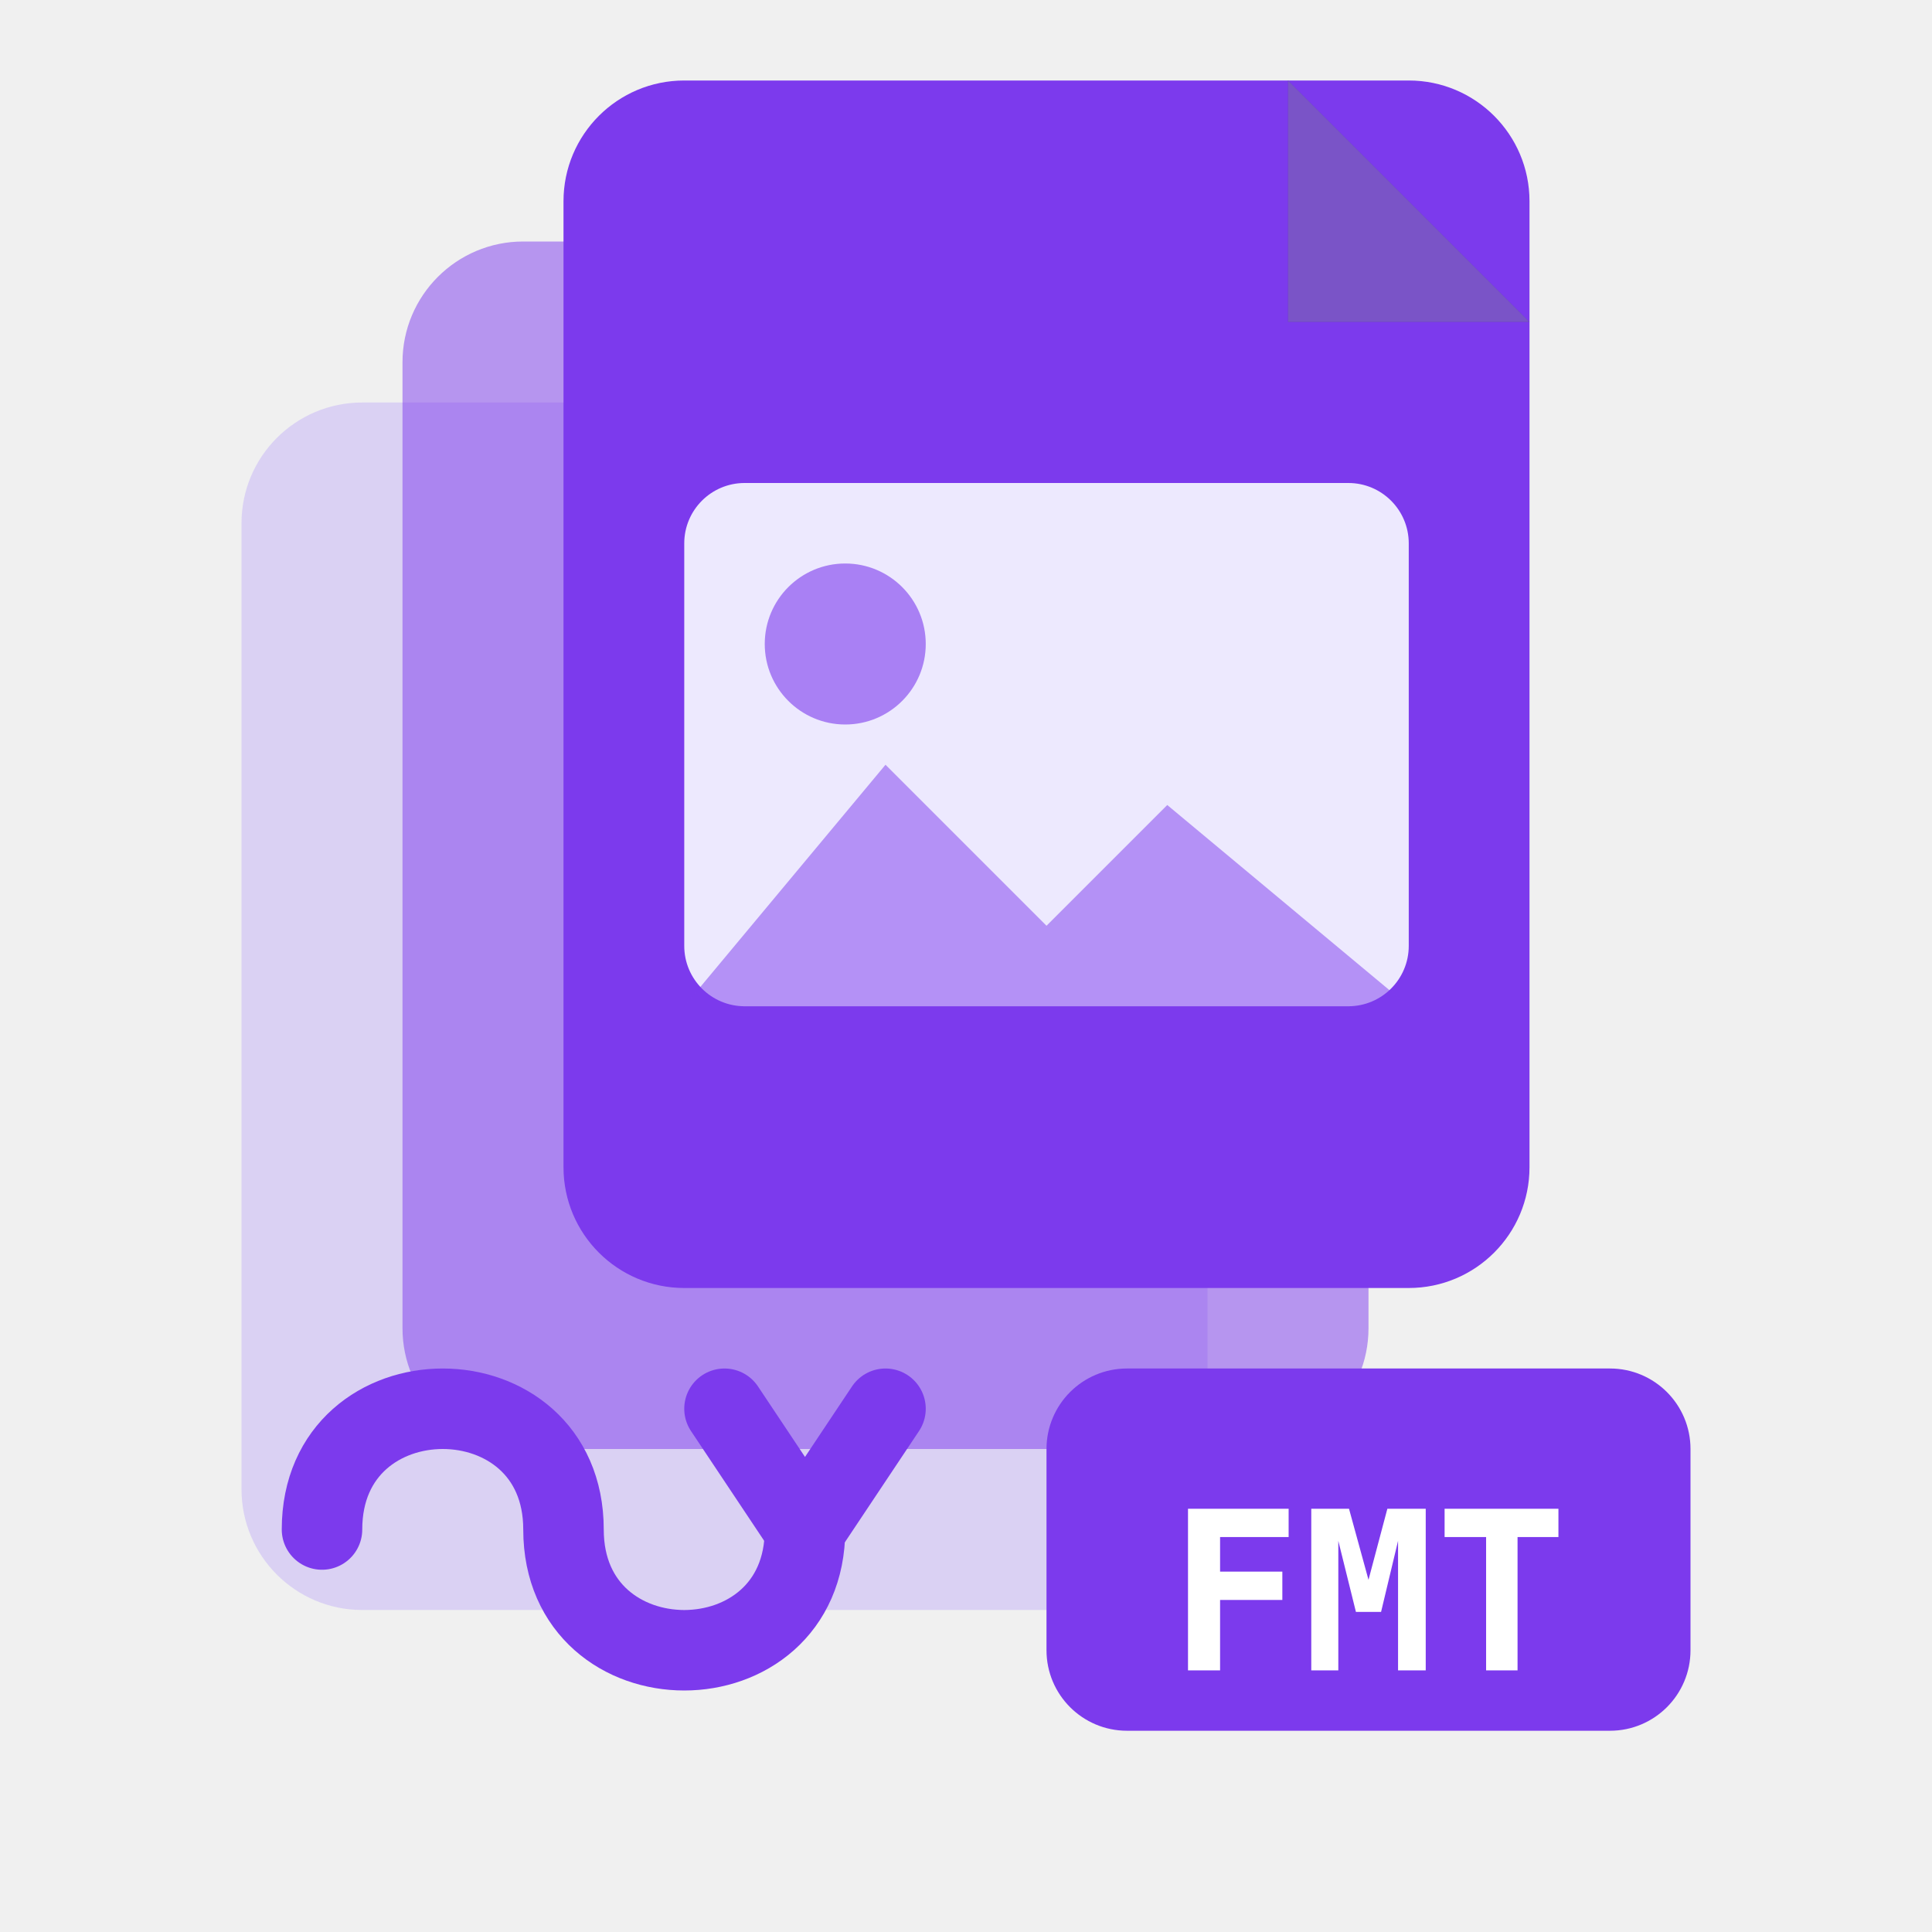
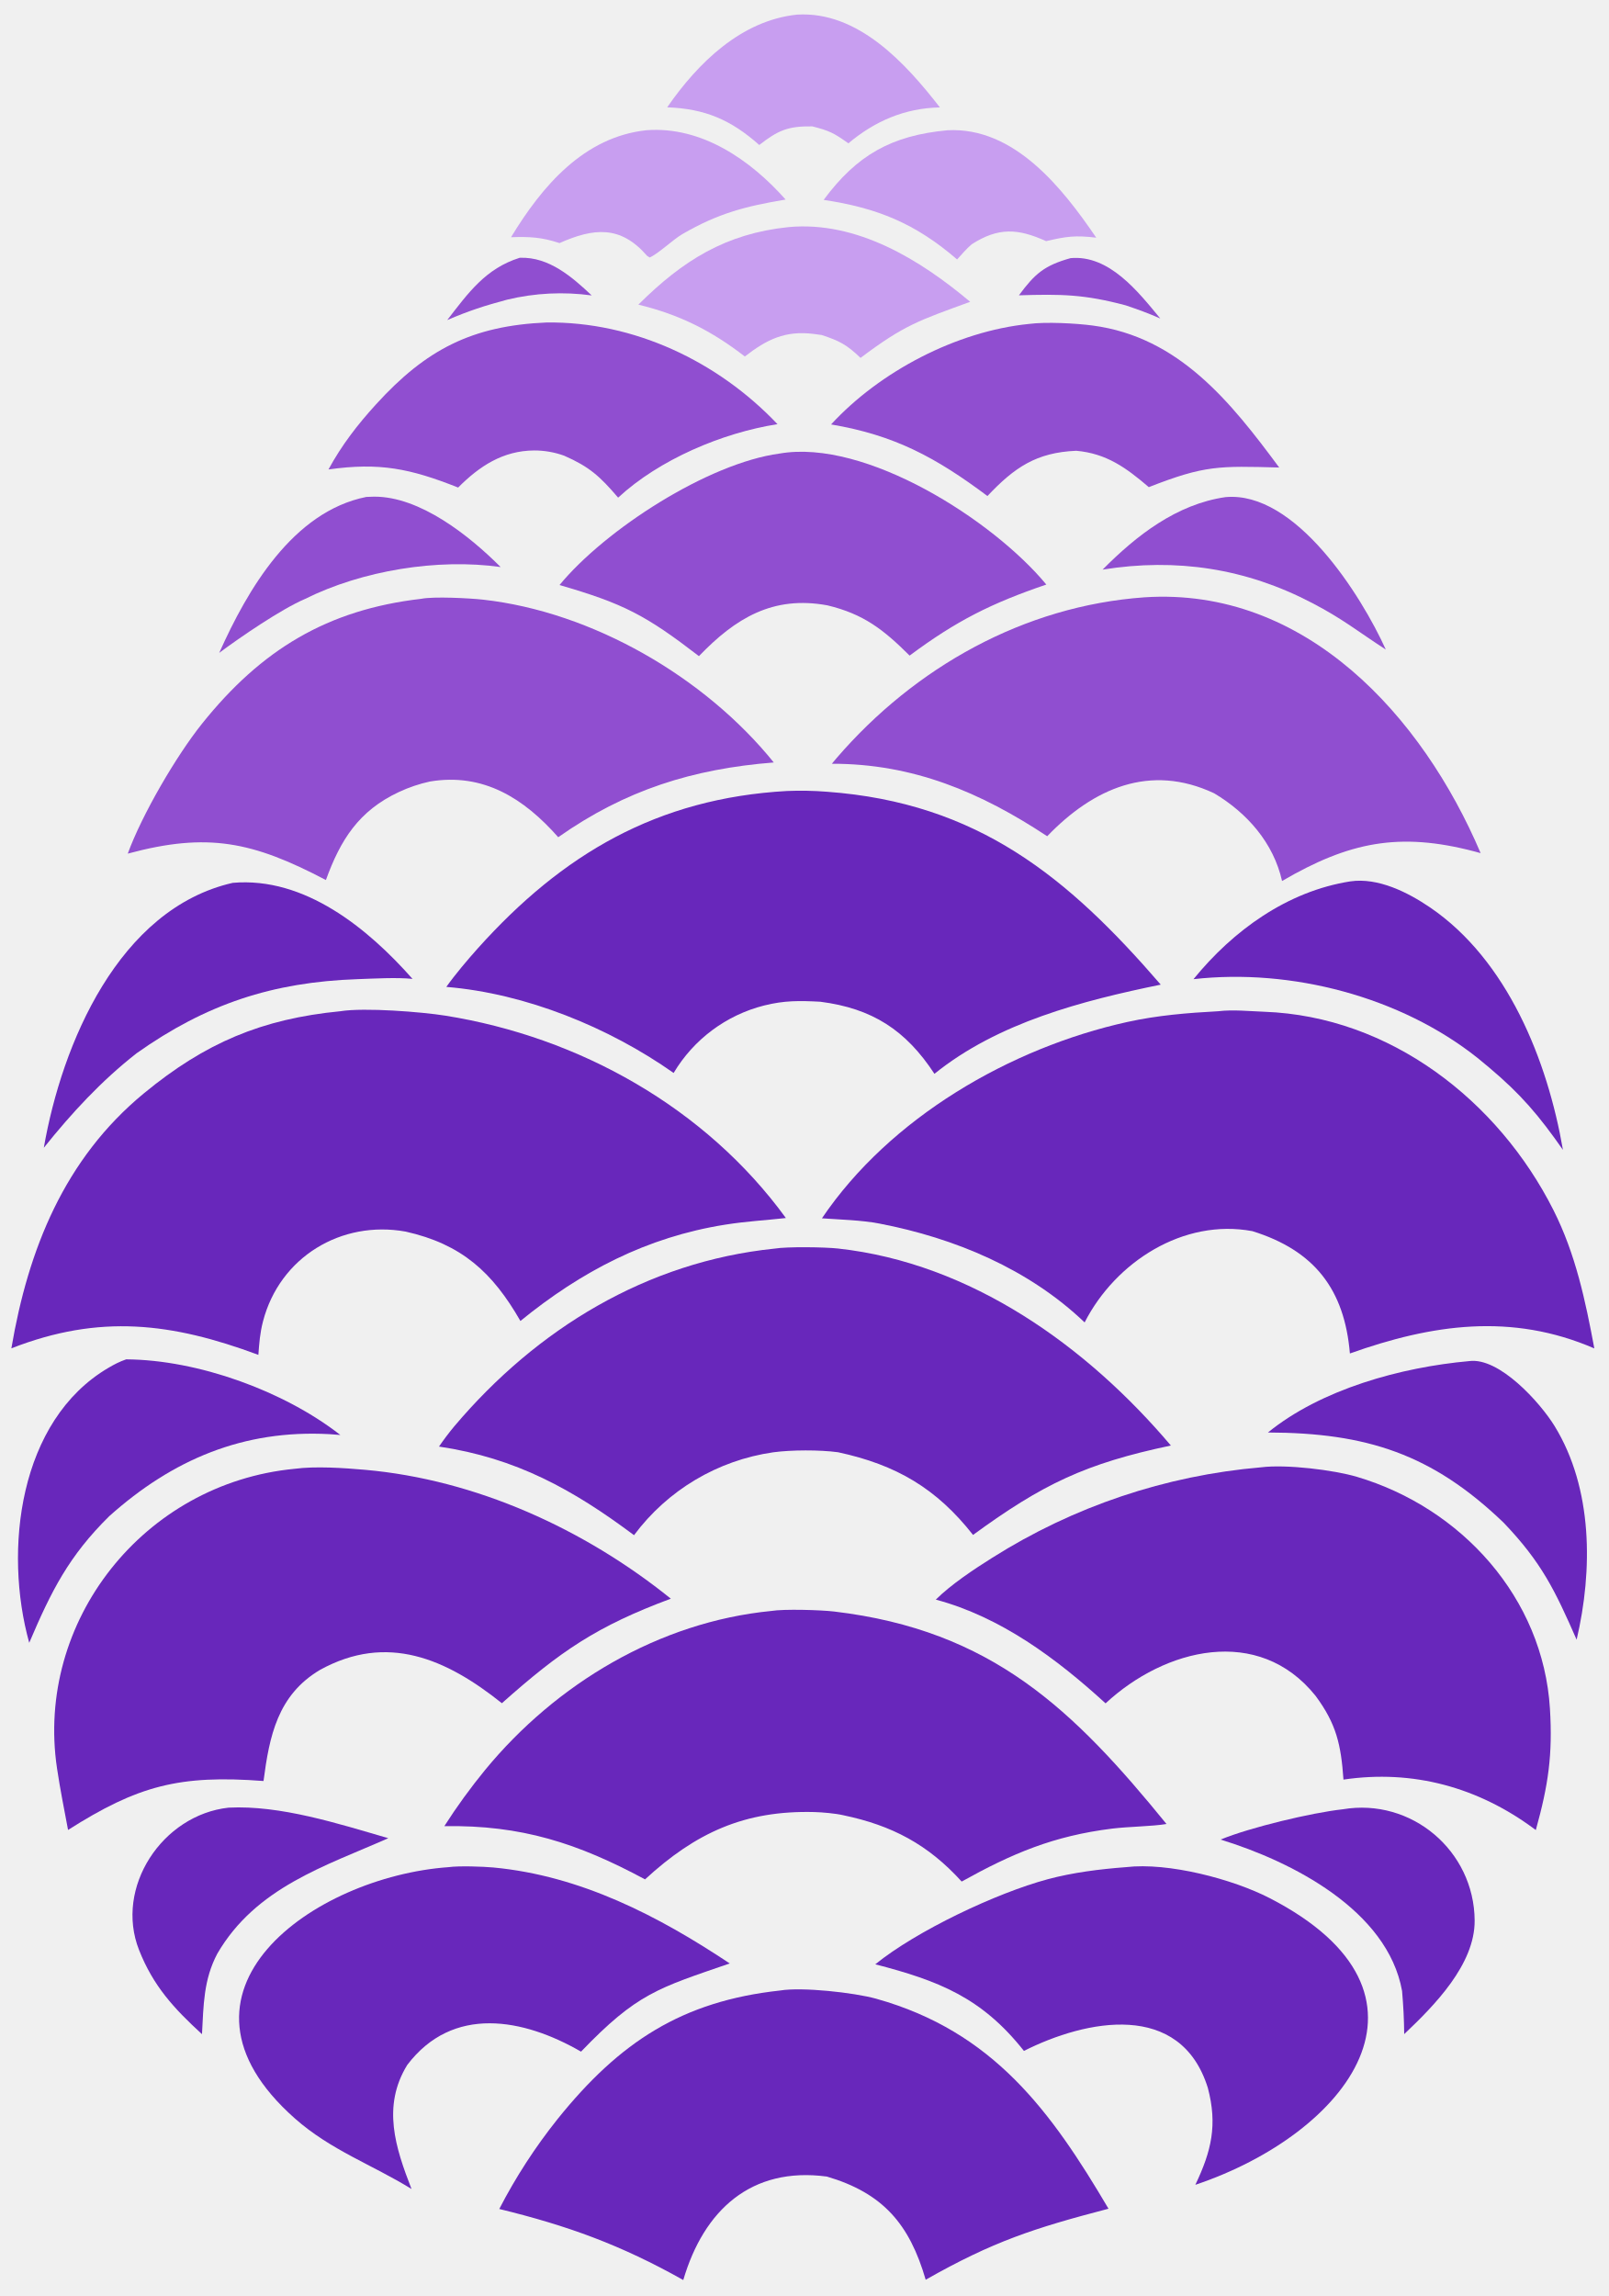
- <svg xmlns="http://www.w3.org/2000/svg" viewBox="0 0 48 48" fill="none">
-   <rect x="6" y="10" width="24" height="30" rx="3" fill="#a78bfa" opacity="0.3" />
-   <rect x="10" y="6" width="24" height="30" rx="3" fill="#7c3aed" opacity="0.5" />
-   <rect x="14" y="2" width="24" height="30" rx="3" fill="#7c3aed" />
-   <path d="M32 2 L38 8 L32 8 Z" fill="#4c1d95" />
-   <path d="M32 2 L38 8 H32 V2Z" fill="#a78bfa" opacity="0.5" />
-   <rect x="17" y="12" width="18" height="13" rx="1.5" fill="#ede9fe" />
-   <circle cx="21" cy="16" r="2" fill="#7c3aed" opacity="0.6" />
-   <path d="M17 25 L22 19 L26 23 L29 20 L35 25Z" fill="#7c3aed" opacity="0.5" />
-   <path d="M8 38 C8 34 14 34 14 38 C14 42 20 42 20 38" stroke="#7c3aed" stroke-width="2" stroke-linecap="round" fill="none" />
-   <polyline points="18,35 20,38 22,35" stroke="#7c3aed" stroke-width="2" stroke-linecap="round" stroke-linejoin="round" fill="none" />
-   <rect x="26" y="34" width="16" height="9" rx="2" fill="#7c3aed" />
-   <text x="34" y="41.5" font-family="monospace" font-size="5.5" font-weight="700" fill="white" text-anchor="middle">FMT</text>
+ <svg xmlns="http://www.w3.org/2000/svg" viewBox="255 145 515 735">
+   <path fill="#6827BB" d="M363.996 468.712C371.748 467.475 390.054 468.936 397.544 470.13C440.411 476.964 480.87 499.577 506.584 534.918C499.741 535.686 494.056 535.942 487.071 537.054C462.006 541.046 441.085 552.001 421.599 567.87C412.652 552.263 402.758 543.277 384.877 539.264C364.3 535.533 344.547 547.398 339.191 568.007C338.23 571.705 337.994 574.911 337.71 578.722C310.033 568.429 286.929 565.576 258.639 576.632C264.02 544.935 275.633 515.935 301.097 494.973C320.72 478.82 338.827 471.163 363.996 468.712Z" />
+   <path fill="#6827BB" d="M645.022 468.717C649.65 468.146 655.13 468.719 659.744 468.886C699.954 470.351 734.592 497.254 752.312 532.396C759.409 546.472 762.527 561.324 765.391 576.656C738.865 565.186 713.424 568.92 687.141 578.276C685.407 557.737 675.763 545.288 655.908 539.114C633.832 534.992 612.09 548.993 602.221 568.332C584.313 551.239 560.73 541.347 536.493 536.684C530.79 535.587 524.019 535.432 518.123 535.007C539.876 502.834 578.363 480.449 615.844 472.167C625.54 470.025 635.136 469.247 645.022 468.717Z" />
+   <path fill="#6827BB" d="M502.911 544.712C507.062 544.031 519.041 544.215 523.271 544.679C565.932 549.355 602.975 576.029 629.831 607.744C602.541 613.495 588.805 620.078 566.5 636.362C554.777 621.462 541.965 613.926 523.292 609.895C517.43 609.102 508.339 609.125 502.497 609.919C484.715 612.483 468.69 622.029 457.968 636.444C438.416 621.836 420.255 611.747 395.537 608.079C396.896 606.062 398.948 603.345 400.505 601.505C426.842 570.386 462.038 548.916 502.911 544.712Z" />
+   <path fill="#6827BB" d="M506.908 398.214C511.188 398.038 515.474 398.119 519.744 398.456C568.01 401.996 596.862 425.782 626.588 460.201C601.486 465.36 574.547 472.292 554.143 488.753C544.974 474.749 534.221 467.81 517.619 465.678C510.993 465.328 506.122 465.246 499.592 466.888C487.463 469.963 477.053 477.73 470.65 488.481C449.911 473.876 423.352 463.021 397.879 460.93C400.648 457.019 404.718 452.206 407.939 448.614C435.044 418.386 465.405 400.555 506.908 398.214Z" />
+   <path fill="#6827BB" d="M501.87 660.707C505.965 660.024 517.734 660.375 522.027 660.883C572.584 666.873 598.685 692.365 628.427 728.899C623.777 729.684 616.344 729.719 611.049 730.376C592.234 732.714 579.065 738.321 562.857 747.325C552.056 735.405 540.459 729.323 524.914 726.088C522.462 725.514 518.258 725.145 515.716 725.078C493.351 724.492 477.724 731.703 461.492 746.628C439.914 735.024 421.911 729.197 397.243 729.592C401.239 723.339 405.601 717.328 410.305 711.588C433.015 683.994 465.964 664.237 501.87 660.707Z" />
+   <path fill="#6827BB" d="M349.27 615.2C355.977 614.301 365.124 614.925 371.789 615.512C407.386 618.647 442.078 634.462 469.752 656.772C446.06 665.593 434.511 673.48 415.669 690.236C397.842 675.979 378.912 667.74 357.45 679.564C343.867 687.634 341.241 700.753 339.36 715.137C312.407 713.092 299.076 716.656 276.786 730.805C275.505 723.897 274.306 718.139 273.254 711.093C266.228 664.052 300.962 619.87 349.27 615.2Z" />
+   <path fill="#6827BB" d="M658.769 614.713C666.722 613.709 681.972 615.562 689.413 617.773C722.821 627.698 748.994 656.47 751.18 691.963C752.087 706.7 750.668 716.435 746.656 730.84L746.096 730.422C728.154 717.147 707.35 711.398 685.083 714.688C684.296 703.49 682.821 696.883 676.15 687.873C657.871 665.095 627.87 672.692 608.929 690.28C593.212 675.921 575.387 662.634 554.577 657.073C559.384 652.28 566.826 647.328 572.641 643.683C598.612 627.259 628.152 617.323 658.769 614.713Z" />
+   <path fill="#6827BB" d="M504.767 782.2C511.746 781.044 528.432 782.859 535.498 784.837C572.991 795.336 591.505 820.92 609.866 852.058C585.97 858.307 572.981 862.512 551.34 874.794C546.165 856.986 537.676 847.065 519.715 841.765C495.391 838.525 480.296 852.591 473.735 874.887C453.781 863.671 436.847 857.512 414.833 852.142C420.1 841.935 426.366 832.275 433.537 823.303C453.369 798.672 473.322 785.623 504.767 782.2Z" />
+   <path fill="#904ED0" d="M389.822 336.697C393.756 335.88 405.431 336.495 409.611 336.96C444.649 340.861 480.62 361.73 502.711 389.082C476.759 391.138 455.232 397.868 433.704 413.008C422.762 400.61 409.769 392.317 392.622 395.182C389.193 395.931 385.859 397.061 382.681 398.55C369.827 404.564 363.983 413.886 359.329 426.721C335.903 414.407 321.466 411.361 295.898 418.266C300.494 405.689 311.457 386.935 319.681 376.662C338.634 352.989 359.762 340.178 389.822 336.697Z" />
+   <path fill="#904ED0" d="M621.364 336.216C672.947 332.817 710.402 374.356 728.998 418.108C728.344 417.925 727.689 417.748 727.033 417.575C702.899 411.227 686.781 414.561 665.427 427.025C662.673 414.806 654.238 405.244 643.7 398.956C623.151 389.283 604.973 397.374 590.237 412.696C568.936 398.619 547.296 389.443 521.292 389.497C521.808 388.864 522.332 388.239 522.865 387.621C547.898 358.605 582.827 338.95 621.364 336.216Z" />
+   <path fill="#6827BB" d="M615.492 742.713C628.952 741.121 649.596 746.511 661.486 752.644C720.931 783.306 686.424 828.04 637.664 844.405C642.848 833.525 644.788 825.22 641.665 813.373C632.935 785.424 602.763 791.47 582.793 801.542C569.253 784.417 555.464 779.074 535.205 773.814C548.451 763.071 573.963 751.01 590.377 746.593C598.464 744.416 607.168 743.34 615.492 742.713Z" />
+   <path fill="#6827BB" d="M398.63 742.715C401.87 742.255 409.638 742.514 412.989 742.829C440.882 745.452 465.721 758.314 488.611 773.541C465.652 781.466 459.022 783.03 441.006 801.774C422.549 791.108 399.949 786.818 385.365 806.046C377.238 819.285 381.602 832.52 386.738 845.746C374.1 837.934 360.9 833.346 349.366 823.138C303.625 782.657 355.307 745.797 398.63 742.715Z" />
+   <path fill="#904ED0" d="M504.629 290.181C532.098 285.444 572.905 311.497 589.958 332.125C572.359 338.111 561.124 343.755 546.196 354.872C537.819 346.533 531.475 341.565 519.87 338.785C502.429 335.57 490.421 342.907 478.751 355.042C461.769 341.98 454.713 338.246 434.117 332.285C448.671 314.599 481.616 293.261 504.629 290.181Z" />
+   <path fill="#904ED0" d="M429.979 248.232C457.899 247.906 484.782 260.637 503.899 280.784C486.205 283.559 466.081 292.092 452.883 304.304C447.09 297.535 443.734 294.441 435.615 290.884C432.527 289.763 429.265 289.194 425.979 289.203C415.957 289.275 408.434 294.263 401.665 301.075C386.22 294.949 376.479 292.991 360.15 295.285C364.424 287.434 369.457 280.938 375.407 274.406C391.415 256.83 406.162 249.262 429.979 248.232Z" />
+   <path fill="#904ED0" d="M584.361 248.704C589.789 247.98 599.385 248.488 604.819 249.211C632.42 252.884 648.931 273.609 664.513 294.663C645.265 294.155 640.721 293.899 622.765 300.946C615.522 294.744 609.23 290.165 599.547 289.303C586.742 289.839 579.727 294.663 571.107 303.787C554.621 291.449 541.397 284.301 521.052 280.873C536.696 263.874 561.215 251.045 584.361 248.704Z" />
+   <path fill="#6827BB" d="M329.513 427.618C352.534 425.615 372.759 442.184 387.06 458.364C382.079 457.839 374.649 458.272 369.507 458.448C342.228 459.382 320.959 466.424 298.72 482.177C287.38 491.068 278.004 501.23 269.028 512.422C274.794 479.216 292.969 435.938 329.513 427.618Z" />
+   <path fill="#6827BB" d="M687.269 427.149C696.168 425.852 705.702 430.647 712.843 435.515C737.52 452.338 750.399 484.387 755.343 513.102C747.679 502.143 741.983 495.38 731.668 486.699C730.469 485.674 729.254 484.669 728.023 483.683C703.365 464.055 668.334 454.919 637.07 458.455C649.762 442.857 667.085 430.321 687.269 427.149Z" />
+   <path fill="#6827BB" d="M295.389 580.158C318.467 580.316 345.922 590.299 363.959 604.369C362.812 604.256 361.663 604.167 360.512 604.104C332.922 602.605 310.277 612.212 289.99 630.346C277.027 643.125 271.43 654.29 264.359 670.894C256.113 641.329 260.987 599.719 289.717 582.866C291.687 581.71 293.219 580.917 295.389 580.158Z" />
+   <path fill="#6827BB" d="M725.321 580.72C734.952 579.417 748.045 593.993 752.645 601.472C764.956 621.486 764.931 647.702 759.723 669.902C752.759 654.028 748.498 645.145 736.347 632.436C713.415 610.425 692.46 603.678 660.909 603.571C677.981 589.684 703.525 582.676 725.321 580.72Z" />
+   <path fill="#C89EF0" d="M507.455 217.697C529.33 215.678 549.559 228.149 565.583 241.615C549.205 247.614 544.694 248.888 530.488 259.567C525.99 255.263 523.708 254.119 518.047 252.249C517.217 252.125 516.385 252.01 515.553 251.904C506.264 250.733 500.426 253.731 493.44 259.12C482.726 250.824 472.46 245.694 459.35 242.522C473.629 228.335 487.303 219.791 507.455 217.697Z" />
+   <path fill="#6827BB" d="M328.174 723.668C344.838 722.833 363.327 728.812 379.307 733.449C359.127 742.382 336.927 749.162 324.548 770.443C320.141 778.828 320.172 786.894 319.661 796.181C310.655 787.926 304.08 780.8 299.52 769.25C291.618 749.234 306.917 726.002 328.174 723.668Z" />
+   <path fill="#6827BB" d="M684.836 724.196C706.855 720.452 726.93 737.478 727.08 759.799C727.174 773.861 714.17 787.031 704.527 796.163C704.473 791.215 704.262 787.3 703.847 782.366C699.206 756.445 668.421 740.841 645.746 733.89C655.079 730.03 674.854 725.282 684.836 724.196Z" />
+   <path fill="#C89EF0" d="M510.154 149.682C529.749 148.488 544.995 165.356 555.891 179.384C544.65 179.62 535.1 183.744 526.589 190.883C521.98 187.585 520.514 186.849 515.038 185.456C507.203 185.341 504.053 186.759 498.061 191.414C489.009 183.365 480.68 179.794 468.589 179.356C478.397 165.153 492.284 151.539 510.154 149.682Z" />
+   <path fill="#C89EF0" d="M461.988 186.683C479.728 185.368 495.34 196.308 506.499 208.88C493.71 211.026 484.952 213.257 473.425 219.961C470.403 221.719 465.761 226.225 462.972 227.428L462.138 226.882C453.598 217.006 444.955 218.017 434.111 222.816C428.399 220.921 424.488 220.728 418.592 220.942C428.512 204.595 441.913 188.814 461.988 186.683Z" />
+   <path fill="#C89EF0" d="M558.323 186.699C579.705 185.575 595.127 205.204 605.941 221.086C599.277 220.28 596.353 220.674 589.894 222.197C580.852 218.111 574.62 217.72 566.055 223.207C564.369 224.66 562.894 226.402 561.393 228.056C548.005 216.491 535.8 211.561 518.679 208.986C529.286 194.642 540.399 188.363 558.323 186.699Z" />
+   <path fill="#904ED0" d="M372.262 304.08C373.07 304.025 373.88 303.995 374.689 303.992C389.51 303.874 405.405 316.639 415.264 326.522C395.08 323.683 370.921 327.631 352.662 336.729C345.128 339.936 331.824 349.029 325.178 354C334.184 333.855 348.667 308.813 372.262 304.08Z" />
+   <path fill="#904ED0" d="M647.296 304.141C669.71 302.071 690.776 335.57 698.634 352.935C689.755 347.193 684.924 343.163 675.077 338.043C653.896 326.949 631.622 323.548 607.977 327.345C618.797 316.416 631.633 306.416 647.296 304.141Z" />
+   <path fill="#904ED0" d="M597.718 227.636C610.079 226.502 619.353 238.359 626.448 246.969C622.503 245.222 619.482 244.145 615.379 242.75C602.093 239.21 594.732 239.118 581.183 239.538C586.292 232.634 589.297 229.994 597.718 227.636Z" />
+   <path fill="#904ED0" d="M421.375 227.522L421.536 227.516C430.763 227.227 438.118 233.635 444.427 239.574C435.412 238.337 426.246 238.792 417.399 240.918C410.314 242.795 404.885 244.565 398.167 247.465C404.928 238.727 410.474 230.938 421.375 227.522Z" />
</svg>
